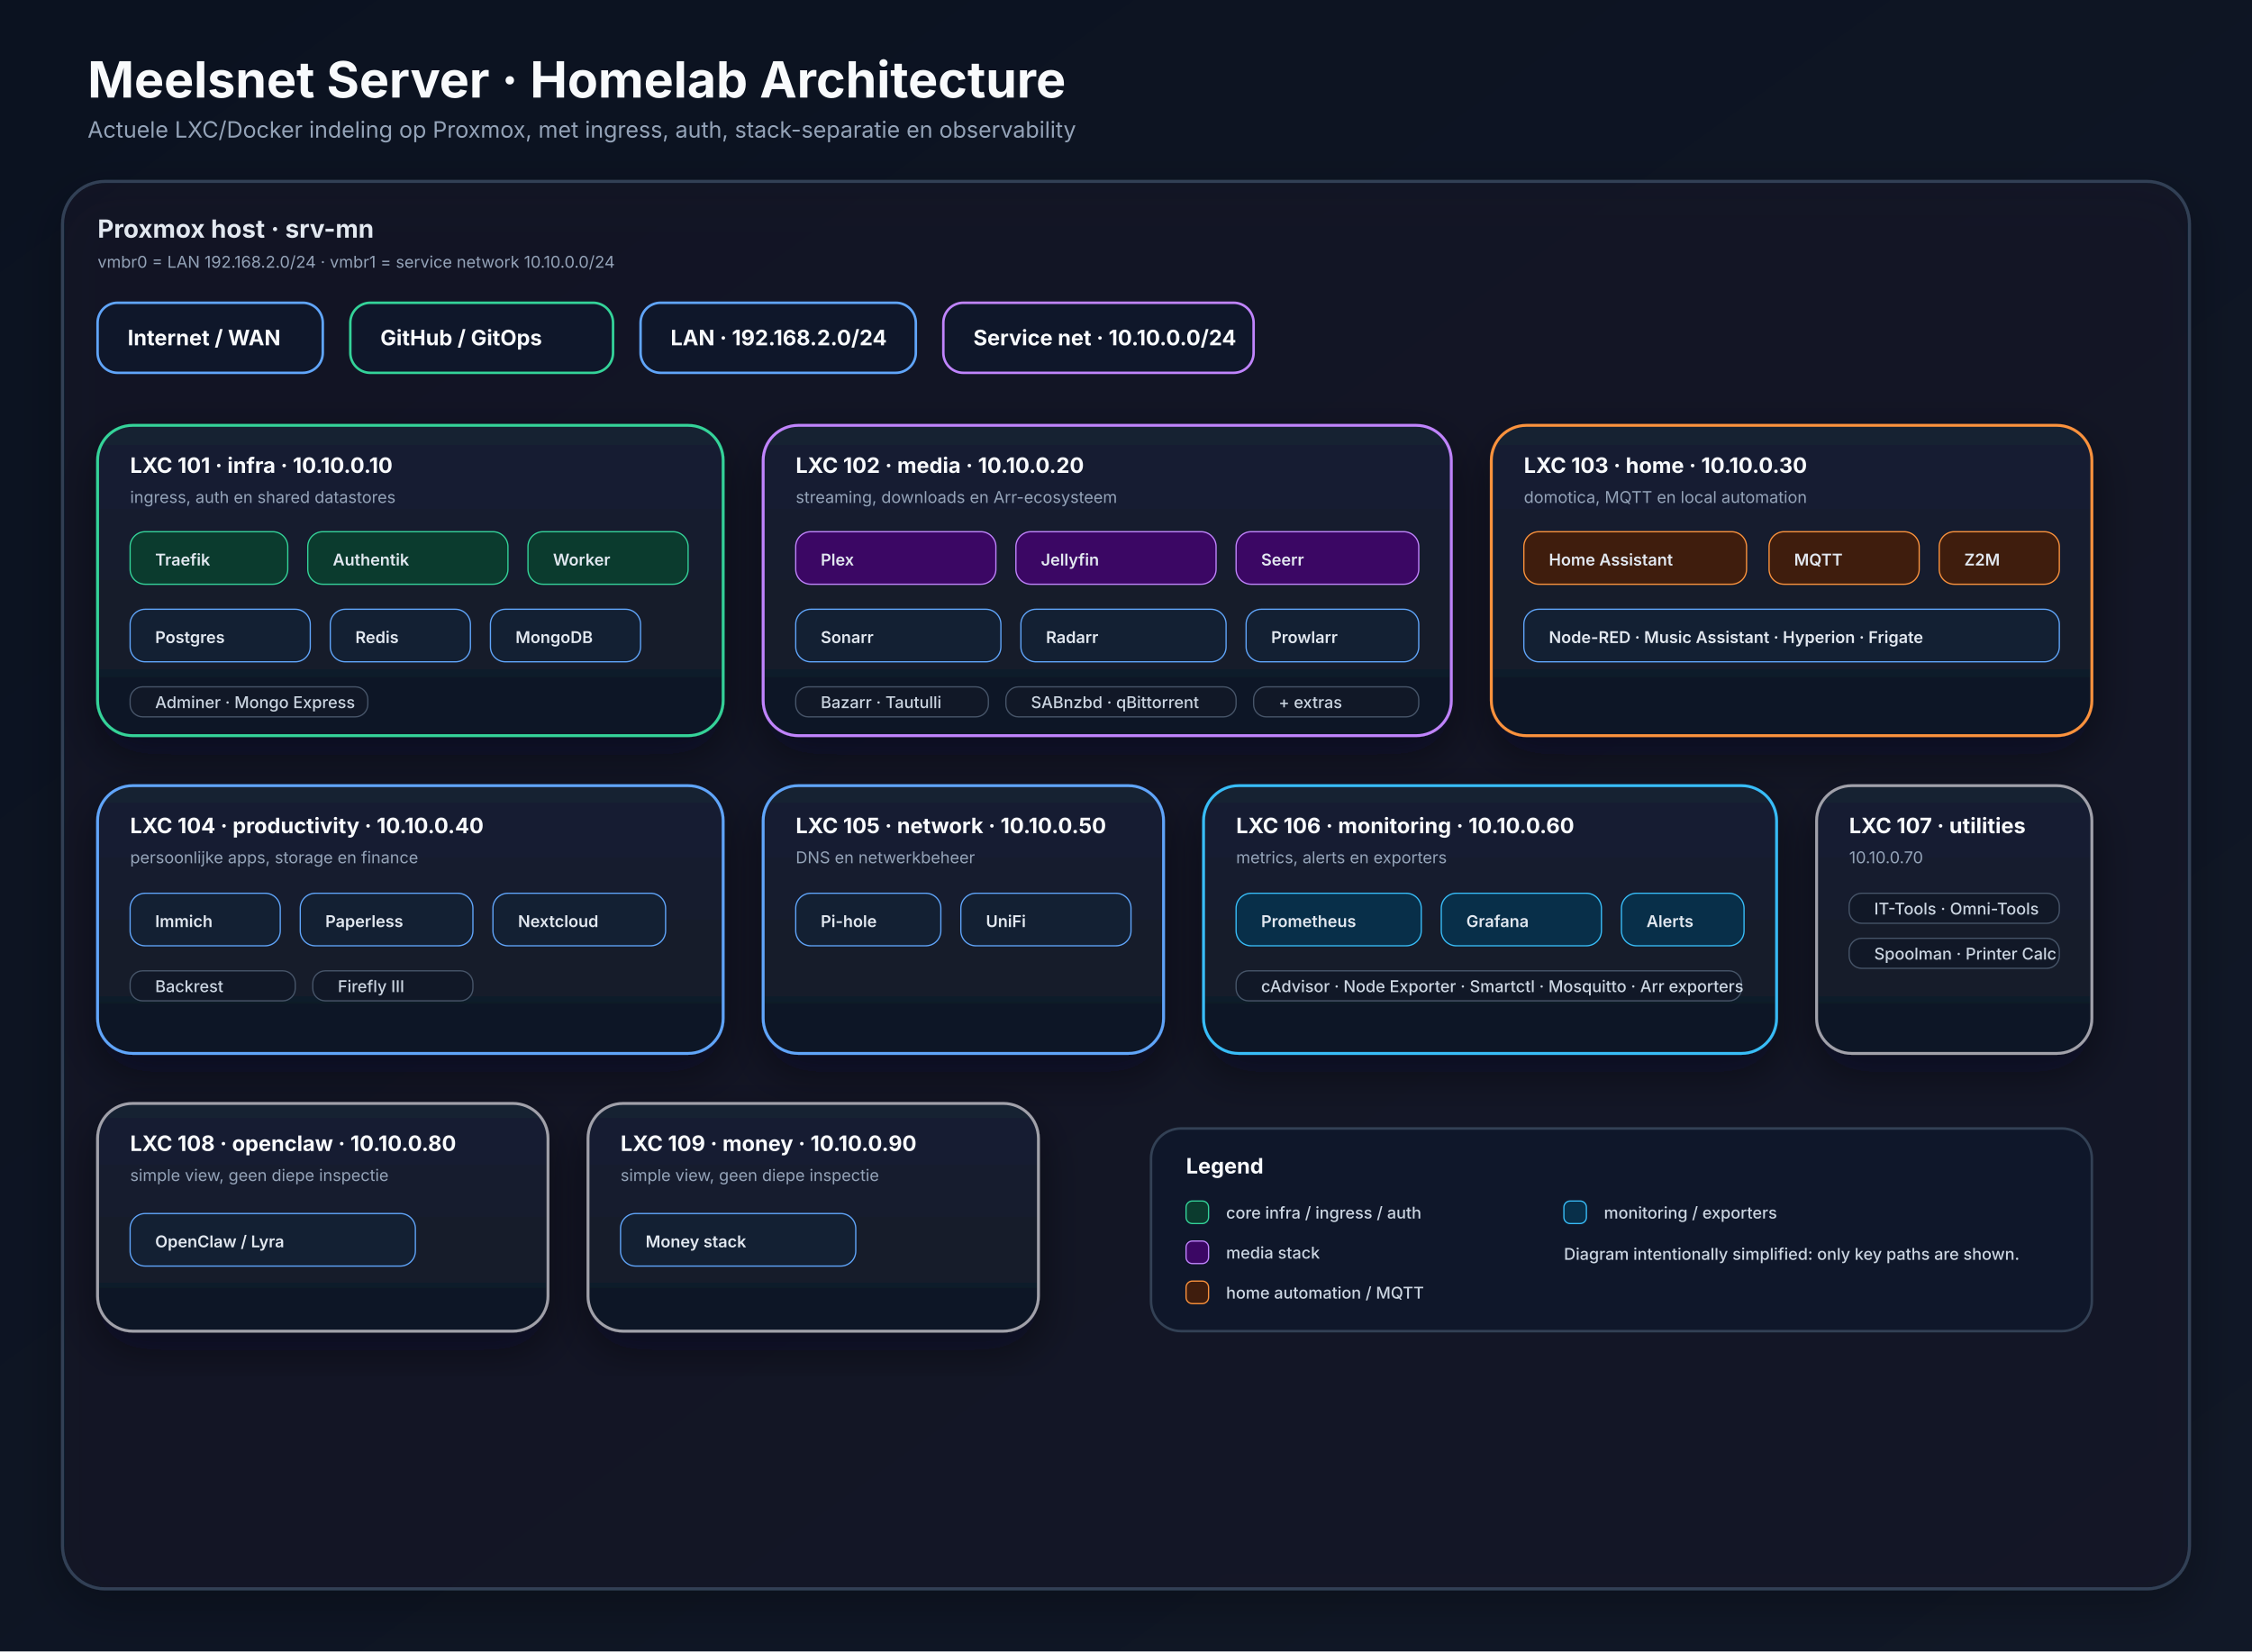
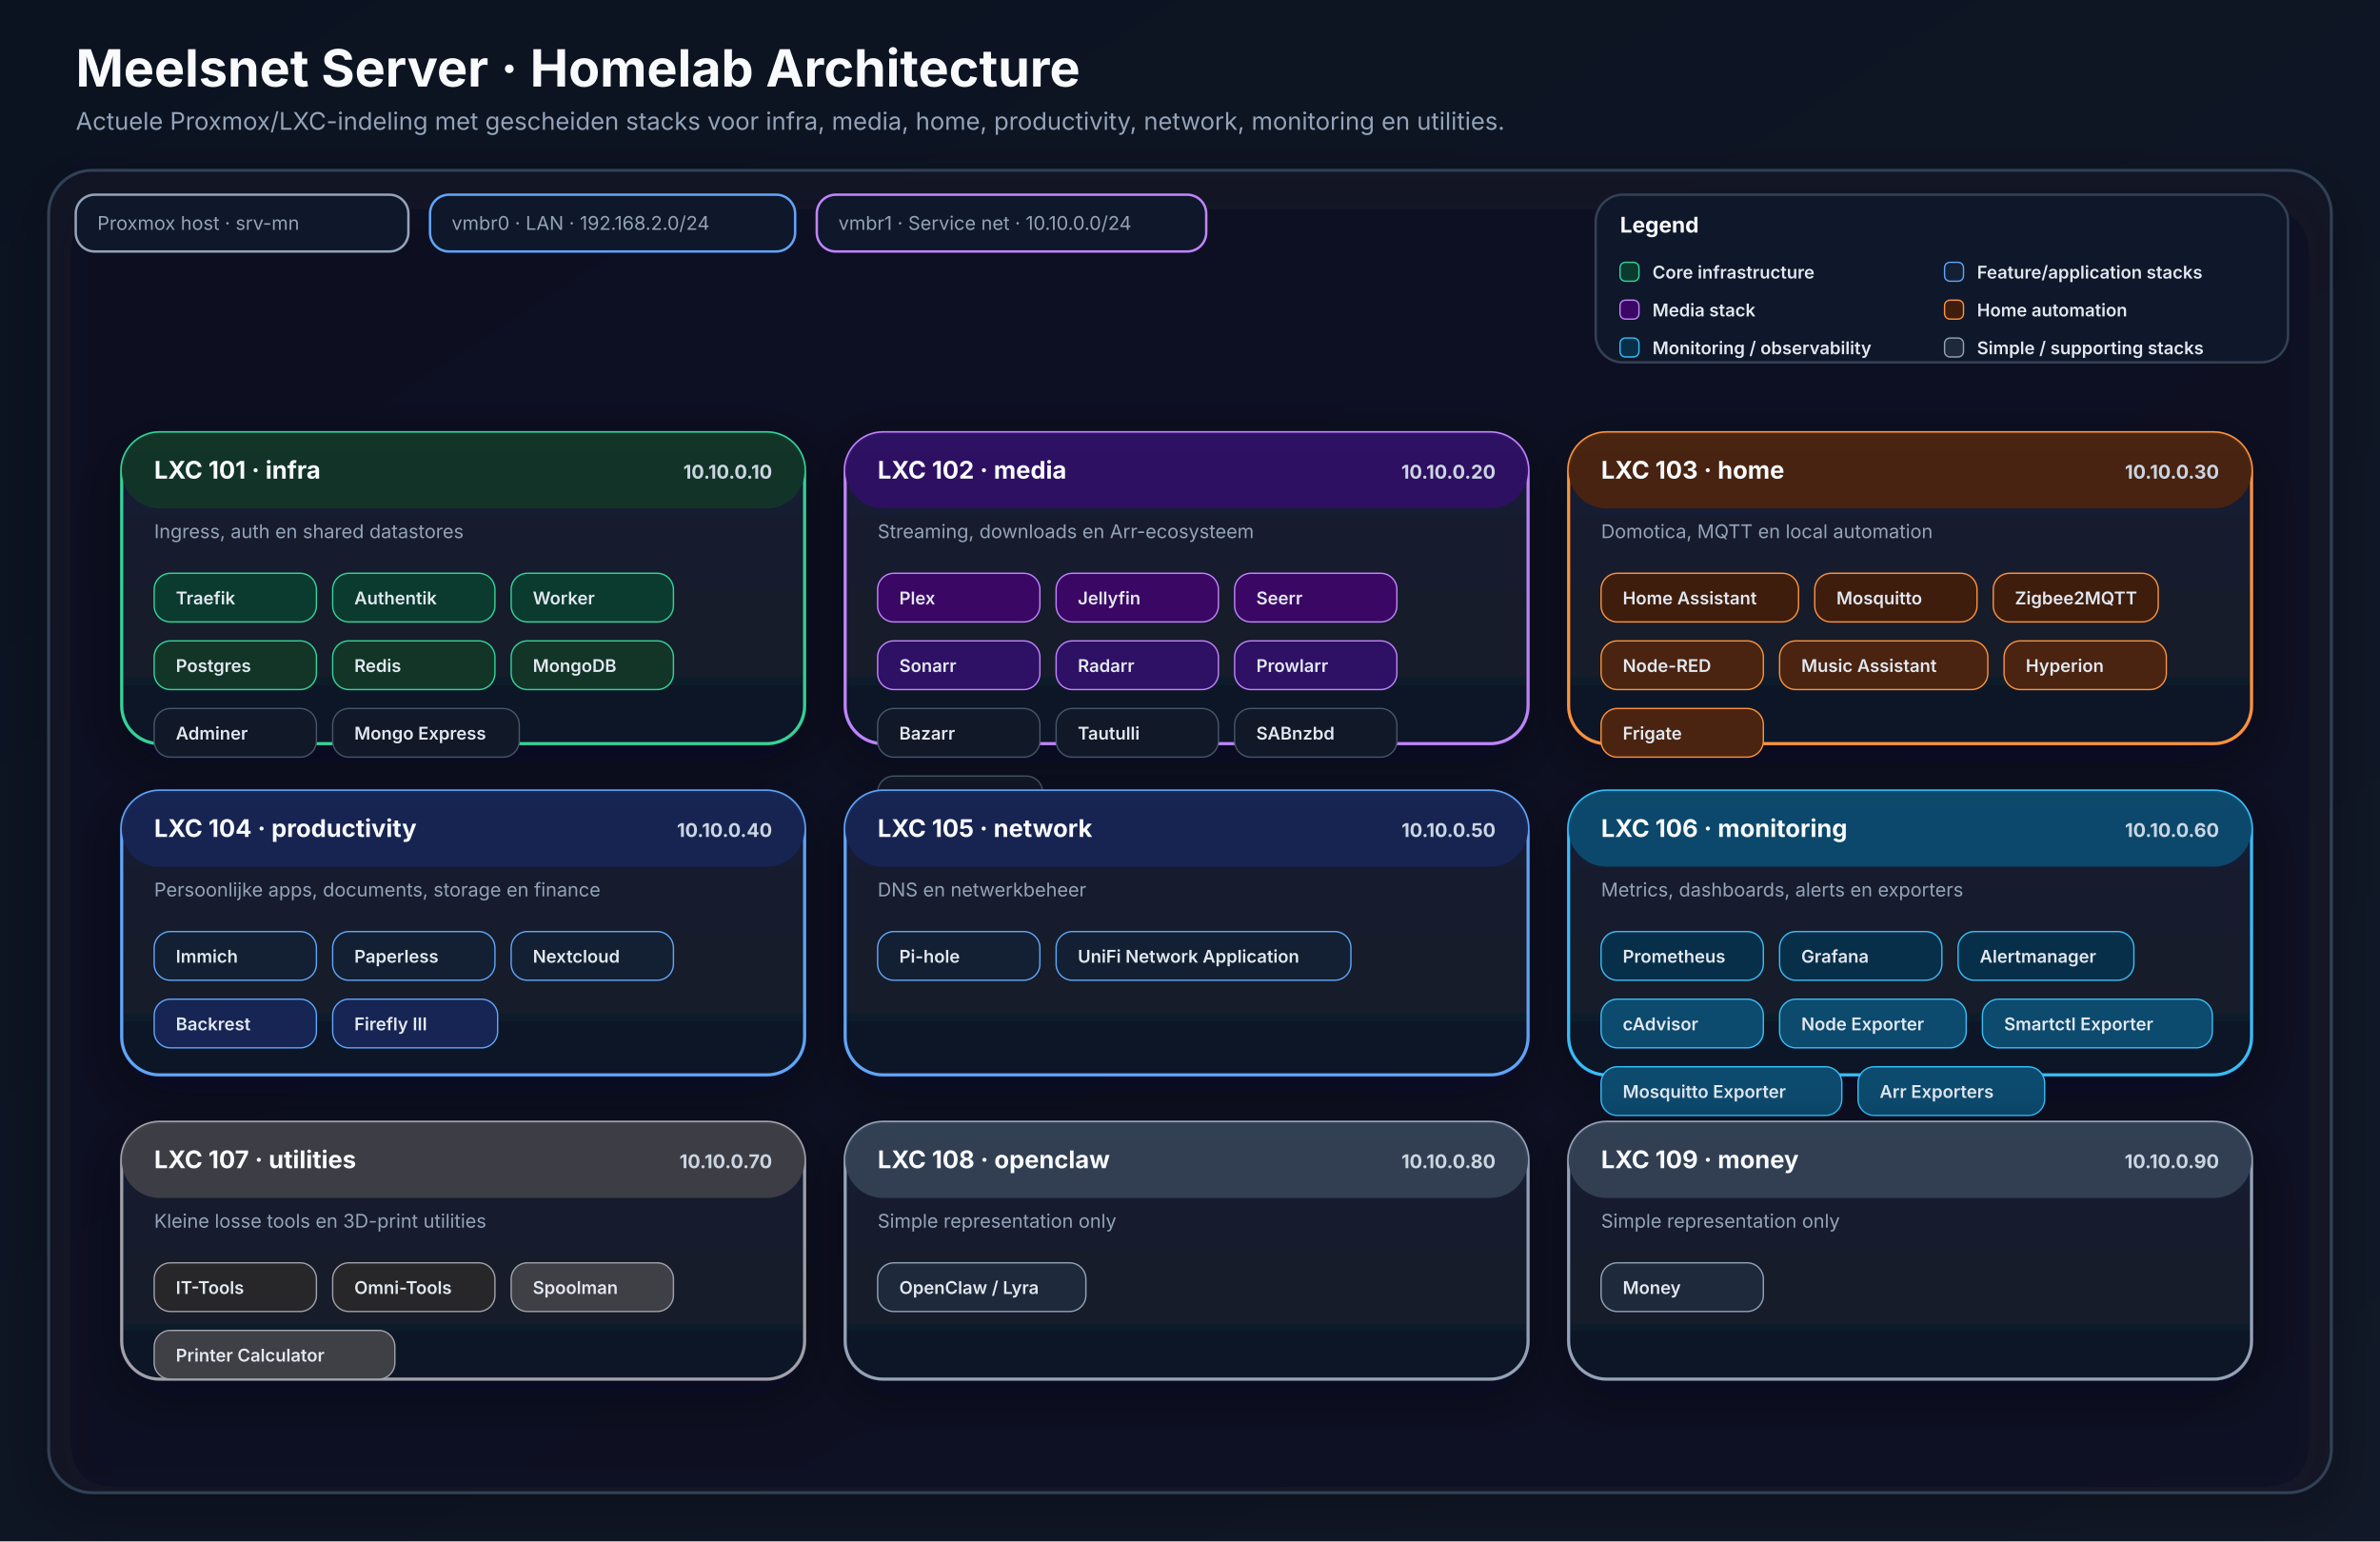
- <svg xmlns="http://www.w3.org/2000/svg" width="1800" height="1320" viewBox="0 0 1800 1320" role="img" aria-labelledby="title desc">
+ <svg xmlns="http://www.w3.org/2000/svg" width="1760" height="1140" viewBox="0 0 1760 1140" role="img" aria-labelledby="title desc">
  <defs>
    <linearGradient id="bg" x1="0" y1="0" x2="1" y2="1">
      <stop offset="0%" stop-color="#0b1220" />
      <stop offset="100%" stop-color="#111827" />
    </linearGradient>
    <linearGradient id="panel" x1="0" y1="0" x2="0" y2="1">
      <stop offset="0%" stop-color="#172033" />
      <stop offset="100%" stop-color="#101826" />
    </linearGradient>
    <filter id="shadow" x="-20%" y="-20%" width="140%" height="140%">
-       <feDropShadow dx="0" dy="14" stdDeviation="18" flood-color="#020617" flood-opacity="0.45" />
+       <feDropShadow dx="0" dy="12" stdDeviation="18" flood-color="#020617" flood-opacity="0.42" />
    </filter>
    <style>
-       .title { font: 700 40px Inter,Segoe UI,Arial,sans-serif; fill: #f8fafc; }
+       .title { font: 700 38px Inter,Segoe UI,Arial,sans-serif; fill: #f8fafc; }
      .subtitle { font: 400 18px Inter,Segoe UI,Arial,sans-serif; fill: #94a3b8; }
-       .section { font: 700 20px Inter,Segoe UI,Arial,sans-serif; fill: #e2e8f0; }
-       .label { font: 700 17px Inter,Segoe UI,Arial,sans-serif; fill: #f8fafc; }
-       .meta { font: 400 13px Inter,Segoe UI,Arial,sans-serif; fill: #94a3b8; }
-       .small { font: 500 13px Inter,Segoe UI,Arial,sans-serif; fill: #cbd5e1; }
+       .label { font: 700 18px Inter,Segoe UI,Arial,sans-serif; fill: #f8fafc; }
+       .meta { font: 400 14px Inter,Segoe UI,Arial,sans-serif; fill: #94a3b8; }
+       .ip { font: 700 14px Inter,Segoe UI,Arial,sans-serif; fill: #cbd5e1; }
      .chip { font: 600 13px Inter,Segoe UI,Arial,sans-serif; fill: #e2e8f0; }
+       .footnote { font: 500 12px Inter,Segoe UI,Arial,sans-serif; fill: #94a3b8; }
+       .legend { font: 600 13px Inter,Segoe UI,Arial,sans-serif; fill: #e2e8f0; }
+       .legendTitle { font: 700 16px Inter,Segoe UI,Arial,sans-serif; fill: #f8fafc; }
    </style>
  </defs>
-   <rect width="1800" height="1320" fill="url(#bg)" />
-   <text x="70" y="78" class="title">Meelsnet Server · Homelab Architecture</text>
-   <text x="70" y="110" class="subtitle">Actuele LXC/Docker indeling op Proxmox, met ingress, auth, stack-separatie en observability</text>
-   <rect x="50" y="145" width="1700" height="1125" rx="34" fill="rgba(15,23,42,0.55)" stroke="#334155" stroke-width="2.5" filter="url(#shadow)" />
-   <text x="78" y="190" class="section">Proxmox host · srv-mn</text>
-   <text x="78" y="214" class="meta">vmbr0 = LAN 192.168.2.0/24 · vmbr1 = service network 10.10.0.0/24</text>
-   <g>
-     <rect x="78" y="242" width="180" height="56" rx="16" fill="#0f172a" stroke="#60a5fa" stroke-width="2" />
-     <text x="102" y="276" class="label">Internet / WAN</text>
-   </g>
-   <g>
-     <rect x="280" y="242" width="210" height="56" rx="16" fill="#0f172a" stroke="#34d399" stroke-width="2" />
-     <text x="304" y="276" class="label">GitHub / GitOps</text>
-   </g>
-   <g>
-     <rect x="512" y="242" width="220" height="56" rx="16" fill="#0f172a" stroke="#60a5fa" stroke-width="2" />
-     <text x="536" y="276" class="label">LAN · 192.168.2.0/24</text>
-   </g>
-   <g>
-     <rect x="754" y="242" width="248" height="56" rx="16" fill="#0f172a" stroke="#c084fc" stroke-width="2" />
-     <text x="778" y="276" class="label">Service net · 10.10.0.0/24</text>
-   </g>
-   <g>
-     <rect x="78" y="340" width="500" height="248" rx="28" fill="url(#panel)" stroke="#34d399" stroke-width="2.3" filter="url(#shadow)" />
-     <text x="104" y="378" class="label">LXC 101 · infra · 10.10.0.10</text>
-     <text x="104" y="402" class="meta">ingress, auth en shared datastores</text>
-     <rect x="104" y="425" width="126" height="42" rx="12" fill="#0b3b2e" stroke="#34d399" />
-     <text x="124" y="452" class="chip">Traefik</text>
-     <rect x="246" y="425" width="160" height="42" rx="12" fill="#0b3b2e" stroke="#34d399" />
-     <text x="266" y="452" class="chip">Authentik</text>
-     <rect x="422" y="425" width="128" height="42" rx="12" fill="#0b3b2e" stroke="#34d399" />
-     <text x="442" y="452" class="chip">Worker</text>
-     <rect x="104" y="487" width="144" height="42" rx="12" fill="#132033" stroke="#60a5fa" />
-     <text x="124" y="514" class="chip">Postgres</text>
-     <rect x="264" y="487" width="112" height="42" rx="12" fill="#132033" stroke="#60a5fa" />
-     <text x="284" y="514" class="chip">Redis</text>
-     <rect x="392" y="487" width="120" height="42" rx="12" fill="#132033" stroke="#60a5fa" />
-     <text x="412" y="514" class="chip">MongoDB</text>
-     <rect x="104" y="549" width="190" height="24" rx="10" fill="#111827" stroke="#475569" />
-     <text x="124" y="566" class="small">Adminer · Mongo Express</text>
-   </g>
-   <g>
-     <rect x="610" y="340" width="550" height="248" rx="28" fill="url(#panel)" stroke="#c084fc" stroke-width="2.3" filter="url(#shadow)" />
-     <text x="636" y="378" class="label">LXC 102 · media · 10.10.0.20</text>
-     <text x="636" y="402" class="meta">streaming, downloads en Arr-ecosysteem</text>
-     <rect x="636" y="425" width="160" height="42" rx="12" fill="#3b0764" stroke="#c084fc" />
-     <text x="656" y="452" class="chip">Plex</text>
-     <rect x="812" y="425" width="160" height="42" rx="12" fill="#3b0764" stroke="#c084fc" />
-     <text x="832" y="452" class="chip">Jellyfin</text>
-     <rect x="988" y="425" width="146" height="42" rx="12" fill="#3b0764" stroke="#c084fc" />
-     <text x="1008" y="452" class="chip">Seerr</text>
-     <rect x="636" y="487" width="164" height="42" rx="12" fill="#132033" stroke="#60a5fa" />
-     <text x="656" y="514" class="chip">Sonarr</text>
-     <rect x="816" y="487" width="164" height="42" rx="12" fill="#132033" stroke="#60a5fa" />
-     <text x="836" y="514" class="chip">Radarr</text>
-     <rect x="996" y="487" width="138" height="42" rx="12" fill="#132033" stroke="#60a5fa" />
-     <text x="1016" y="514" class="chip">Prowlarr</text>
-     <rect x="636" y="549" width="154" height="24" rx="10" fill="#111827" stroke="#475569" />
-     <text x="656" y="566" class="small">Bazarr · Tautulli</text>
-     <rect x="804" y="549" width="184" height="24" rx="10" fill="#111827" stroke="#475569" />
-     <text x="824" y="566" class="small">SABnzbd · qBittorrent</text>
-     <rect x="1002" y="549" width="132" height="24" rx="10" fill="#111827" stroke="#475569" />
-     <text x="1022" y="566" class="small">+ extras</text>
-   </g>
-   <g>
-     <rect x="1192" y="340" width="480" height="248" rx="28" fill="url(#panel)" stroke="#fb923c" stroke-width="2.3" filter="url(#shadow)" />
-     <text x="1218" y="378" class="label">LXC 103 · home · 10.10.0.30</text>
-     <text x="1218" y="402" class="meta">domotica, MQTT en local automation</text>
-     <rect x="1218" y="425" width="178" height="42" rx="12" fill="#3f1d0d" stroke="#fb923c" />
-     <text x="1238" y="452" class="chip">Home Assistant</text>
-     <rect x="1414" y="425" width="120" height="42" rx="12" fill="#3f1d0d" stroke="#fb923c" />
-     <text x="1434" y="452" class="chip">MQTT</text>
-     <rect x="1550" y="425" width="96" height="42" rx="12" fill="#3f1d0d" stroke="#fb923c" />
-     <text x="1570" y="452" class="chip">Z2M</text>
-     <rect x="1218" y="487" width="428" height="42" rx="12" fill="#132033" stroke="#60a5fa" />
-     <text x="1238" y="514" class="chip">Node-RED · Music Assistant · Hyperion · Frigate</text>
-   </g>
-   <g>
-     <rect x="78" y="628" width="500" height="214" rx="28" fill="url(#panel)" stroke="#60a5fa" stroke-width="2.3" filter="url(#shadow)" />
-     <text x="104" y="666" class="label">LXC 104 · productivity · 10.10.0.40</text>
-     <text x="104" y="690" class="meta">persoonlijke apps, storage en finance</text>
-     <rect x="104" y="714" width="120" height="42" rx="12" fill="#132033" stroke="#60a5fa" />
-     <text x="124" y="741" class="chip">Immich</text>
-     <rect x="240" y="714" width="138" height="42" rx="12" fill="#132033" stroke="#60a5fa" />
-     <text x="260" y="741" class="chip">Paperless</text>
-     <rect x="394" y="714" width="138" height="42" rx="12" fill="#132033" stroke="#60a5fa" />
-     <text x="414" y="741" class="chip">Nextcloud</text>
-     <rect x="104" y="776" width="132" height="24" rx="10" fill="#111827" stroke="#475569" />
-     <text x="124" y="793" class="small">Backrest</text>
-     <rect x="250" y="776" width="128" height="24" rx="10" fill="#111827" stroke="#475569" />
-     <text x="270" y="793" class="small">Firefly III</text>
-   </g>
-   <g>
-     <rect x="610" y="628" width="320" height="214" rx="28" fill="url(#panel)" stroke="#60a5fa" stroke-width="2.3" filter="url(#shadow)" />
-     <text x="636" y="666" class="label">LXC 105 · network · 10.10.0.50</text>
-     <text x="636" y="690" class="meta">DNS en netwerkbeheer</text>
-     <rect x="636" y="714" width="116" height="42" rx="12" fill="#132033" stroke="#60a5fa" />
-     <text x="656" y="741" class="chip">Pi-hole</text>
-     <rect x="768" y="714" width="136" height="42" rx="12" fill="#132033" stroke="#60a5fa" />
-     <text x="788" y="741" class="chip">UniFi</text>
-   </g>
-   <g>
-     <rect x="962" y="628" width="458" height="214" rx="28" fill="url(#panel)" stroke="#38bdf8" stroke-width="2.3" filter="url(#shadow)" />
-     <text x="988" y="666" class="label">LXC 106 · monitoring · 10.10.0.60</text>
-     <text x="988" y="690" class="meta">metrics, alerts en exporters</text>
-     <rect x="988" y="714" width="148" height="42" rx="12" fill="#082f49" stroke="#38bdf8" />
-     <text x="1008" y="741" class="chip">Prometheus</text>
-     <rect x="1152" y="714" width="128" height="42" rx="12" fill="#082f49" stroke="#38bdf8" />
-     <text x="1172" y="741" class="chip">Grafana</text>
-     <rect x="1296" y="714" width="98" height="42" rx="12" fill="#082f49" stroke="#38bdf8" />
-     <text x="1316" y="741" class="chip">Alerts</text>
-     <rect x="988" y="776" width="404" height="24" rx="10" fill="#111827" stroke="#475569" />
-     <text x="1008" y="793" class="small">cAdvisor · Node Exporter · Smartctl · Mosquitto · Arr exporters</text>
-   </g>
-   <g>
-     <rect x="1452" y="628" width="220" height="214" rx="28" fill="url(#panel)" stroke="#a1a1aa" stroke-width="2.3" filter="url(#shadow)" />
-     <text x="1478" y="666" class="label">LXC 107 · utilities</text>
-     <text x="1478" y="690" class="meta">10.10.0.70</text>
-     <rect x="1478" y="714" width="168" height="24" rx="10" fill="#111827" stroke="#475569" />
-     <text x="1498" y="731" class="small">IT-Tools · Omni-Tools</text>
-     <rect x="1478" y="750" width="168" height="24" rx="10" fill="#111827" stroke="#475569" />
-     <text x="1498" y="767" class="small">Spoolman · Printer Calc</text>
-   </g>
-   <g>
-     <rect x="78" y="882" width="360" height="182" rx="28" fill="url(#panel)" stroke="#a1a1aa" stroke-width="2.3" filter="url(#shadow)" />
-     <text x="104" y="920" class="label">LXC 108 · openclaw · 10.10.0.80</text>
-     <text x="104" y="944" class="meta">simple view, geen diepe inspectie</text>
-     <rect x="104" y="970" width="228" height="42" rx="12" fill="#132033" stroke="#60a5fa" />
-     <text x="124" y="997" class="chip">OpenClaw / Lyra</text>
-   </g>
-   <g>
-     <rect x="470" y="882" width="360" height="182" rx="28" fill="url(#panel)" stroke="#a1a1aa" stroke-width="2.3" filter="url(#shadow)" />
-     <text x="496" y="920" class="label">LXC 109 · money · 10.10.0.90</text>
-     <text x="496" y="944" class="meta">simple view, geen diepe inspectie</text>
-     <rect x="496" y="970" width="188" height="42" rx="12" fill="#132033" stroke="#60a5fa" />
-     <text x="516" y="997" class="chip">Money stack</text>
-   </g>
-   <g>
-     <rect x="920" y="902" width="752" height="162" rx="24" fill="#0f172a" stroke="#334155" stroke-width="2" />
-     <text x="948" y="938" class="label">Legend</text>
-     <rect x="948" y="960" width="18" height="18" rx="5" fill="#0b3b2e" stroke="#34d399" />
-     <text x="980" y="974" class="small">core infra / ingress / auth</text>
-     <rect x="948" y="992" width="18" height="18" rx="5" fill="#3b0764" stroke="#c084fc" />
-     <text x="980" y="1006" class="small">media stack</text>
-     <rect x="948" y="1024" width="18" height="18" rx="5" fill="#3f1d0d" stroke="#fb923c" />
-     <text x="980" y="1038" class="small">home automation / MQTT</text>
-     <rect x="1250" y="960" width="18" height="18" rx="5" fill="#082f49" stroke="#38bdf8" />
-     <text x="1282" y="974" class="small">monitoring / exporters</text>
-     <text x="1250" y="1007" class="small">Diagram intentionally simplified: only key paths are shown.</text>
+   <rect width="1760" height="1140" fill="url(#bg)" />
+   <text x="56" y="64" class="title">Meelsnet Server · Homelab Architecture</text>
+   <text x="56" y="96" class="subtitle">Actuele Proxmox/LXC-indeling met gescheiden stacks voor infra, media, home, productivity, network, monitoring en utilities.</text>
+   <rect x="36" y="126" width="1688" height="978" rx="32" fill="rgba(15,23,42,0.58)" stroke="#334155" stroke-width="2.2" filter="url(#shadow)" />
+   <rect x="56" y="144" width="246" height="42" rx="14" fill="#0f172a" stroke="#94a3b8" stroke-width="1.8" />
+   <text x="72" y="170" class="meta" fill="#e2e8f0">Proxmox host · srv-mn</text>
+   <rect x="318" y="144" width="270" height="42" rx="14" fill="#0f172a" stroke="#60a5fa" stroke-width="1.8" />
+   <text x="334" y="170" class="meta" fill="#e2e8f0">vmbr0 · LAN · 192.168.2.0/24</text>
+   <rect x="604" y="144" width="288" height="42" rx="14" fill="#0f172a" stroke="#c084fc" stroke-width="1.8" />
+   <text x="620" y="170" class="meta" fill="#e2e8f0">vmbr1 · Service net · 10.10.0.0/24</text>
+   <rect x="1180" y="144" width="512" height="124" rx="20" fill="#0f172a" stroke="#334155" stroke-width="1.8" />
+   <text x="1198" y="172" class="legendTitle">Legend</text>
+   <rect x="1198" y="194" width="14" height="14" rx="4" fill="#0b3b2e" stroke="#34d399" />
+   <text x="1222" y="206" class="legend">Core infrastructure</text>
+   <rect x="1438" y="194" width="14" height="14" rx="4" fill="#132033" stroke="#60a5fa" />
+   <text x="1462" y="206" class="legend">Feature/application stacks</text>
+   <rect x="1198" y="222" width="14" height="14" rx="4" fill="#3b0764" stroke="#c084fc" />
+   <text x="1222" y="234" class="legend">Media stack</text>
+   <rect x="1438" y="222" width="14" height="14" rx="4" fill="#3f1d0d" stroke="#fb923c" />
+   <text x="1462" y="234" class="legend">Home automation</text>
+   <rect x="1198" y="250" width="14" height="14" rx="4" fill="#082f49" stroke="#38bdf8" />
+   <text x="1222" y="262" class="legend">Monitoring / observability</text>
+   <rect x="1438" y="250" width="14" height="14" rx="4" fill="#1e293b" stroke="#94a3b8" />
+   <text x="1462" y="262" class="legend">Simple / supporting stacks</text>
+   <g>
+     <rect x="90" y="320" width="505" height="230" rx="28" fill="url(#panel)" stroke="#34d399" stroke-width="2.3" filter="url(#shadow)" />
+     <rect x="90" y="320" width="505" height="56" rx="28" fill="#123528" opacity="0.95" />
+     <text x="114" y="354" class="label">LXC 101 · infra</text>
+     <text x="571" y="354" class="ip" text-anchor="end">10.10.0.10</text>
+     <text x="114" y="398" class="meta">Ingress, auth en shared datastores</text>
+     <rect x="114" y="424" width="120" height="36" rx="12" fill="#0b3b2e" stroke="#34d399" />
+     <text x="130" y="447" class="chip">Traefik</text>
+     <rect x="246" y="424" width="120" height="36" rx="12" fill="#0b3b2e" stroke="#34d399" />
+     <text x="262" y="447" class="chip">Authentik</text>
+     <rect x="378" y="424" width="120" height="36" rx="12" fill="#0b3b2e" stroke="#34d399" />
+     <text x="394" y="447" class="chip">Worker</text>
+     <rect x="114" y="474" width="120" height="36" rx="12" fill="#123528" stroke="#34d399" />
+     <text x="130" y="497" class="chip">Postgres</text>
+     <rect x="246" y="474" width="120" height="36" rx="12" fill="#123528" stroke="#34d399" />
+     <text x="262" y="497" class="chip">Redis</text>
+     <rect x="378" y="474" width="120" height="36" rx="12" fill="#123528" stroke="#34d399" />
+     <text x="394" y="497" class="chip">MongoDB</text>
+     <rect x="114" y="524" width="120" height="36" rx="12" fill="#111827" stroke="#475569" />
+     <text x="130" y="547" class="chip">Adminer</text>
+     <rect x="246" y="524" width="138" height="36" rx="12" fill="#111827" stroke="#475569" />
+     <text x="262" y="547" class="chip">Mongo Express</text>
+   </g>
+   <g>
+     <rect x="625" y="320" width="505" height="230" rx="28" fill="url(#panel)" stroke="#c084fc" stroke-width="2.3" filter="url(#shadow)" />
+     <rect x="625" y="320" width="505" height="56" rx="28" fill="#2e1065" opacity="0.95" />
+     <text x="649" y="354" class="label">LXC 102 · media</text>
+     <text x="1106" y="354" class="ip" text-anchor="end">10.10.0.20</text>
+     <text x="649" y="398" class="meta">Streaming, downloads en Arr-ecosysteem</text>
+     <rect x="649" y="424" width="120" height="36" rx="12" fill="#3b0764" stroke="#c084fc" />
+     <text x="665" y="447" class="chip">Plex</text>
+     <rect x="781" y="424" width="120" height="36" rx="12" fill="#3b0764" stroke="#c084fc" />
+     <text x="797" y="447" class="chip">Jellyfin</text>
+     <rect x="913" y="424" width="120" height="36" rx="12" fill="#3b0764" stroke="#c084fc" />
+     <text x="929" y="447" class="chip">Seerr</text>
+     <rect x="649" y="474" width="120" height="36" rx="12" fill="#2e1065" stroke="#c084fc" />
+     <text x="665" y="497" class="chip">Sonarr</text>
+     <rect x="781" y="474" width="120" height="36" rx="12" fill="#2e1065" stroke="#c084fc" />
+     <text x="797" y="497" class="chip">Radarr</text>
+     <rect x="913" y="474" width="120" height="36" rx="12" fill="#2e1065" stroke="#c084fc" />
+     <text x="929" y="497" class="chip">Prowlarr</text>
+     <rect x="649" y="524" width="120" height="36" rx="12" fill="#111827" stroke="#475569" />
+     <text x="665" y="547" class="chip">Bazarr</text>
+     <rect x="781" y="524" width="120" height="36" rx="12" fill="#111827" stroke="#475569" />
+     <text x="797" y="547" class="chip">Tautulli</text>
+     <rect x="913" y="524" width="120" height="36" rx="12" fill="#111827" stroke="#475569" />
+     <text x="929" y="547" class="chip">SABnzbd</text>
+     <rect x="649" y="574" width="122" height="36" rx="12" fill="#111827" stroke="#475569" />
+     <text x="665" y="597" class="chip">qBittorrent</text>
+     <text x="649" y="624" class="footnote">+ Notifiarr / Profilarr / Tracearr / Agregarr / Watchstate</text>
+   </g>
+   <g>
+     <rect x="1160" y="320" width="505" height="230" rx="28" fill="url(#panel)" stroke="#fb923c" stroke-width="2.3" filter="url(#shadow)" />
+     <rect x="1160" y="320" width="505" height="56" rx="28" fill="#4a2410" opacity="0.95" />
+     <text x="1184" y="354" class="label">LXC 103 · home</text>
+     <text x="1641" y="354" class="ip" text-anchor="end">10.10.0.30</text>
+     <text x="1184" y="398" class="meta">Domotica, MQTT en local automation</text>
+     <rect x="1184" y="424" width="146" height="36" rx="12" fill="#3f1d0d" stroke="#fb923c" />
+     <text x="1200" y="447" class="chip">Home Assistant</text>
+     <rect x="1342" y="424" width="120" height="36" rx="12" fill="#3f1d0d" stroke="#fb923c" />
+     <text x="1358" y="447" class="chip">Mosquitto</text>
+     <rect x="1474" y="424" width="122" height="36" rx="12" fill="#3f1d0d" stroke="#fb923c" />
+     <text x="1490" y="447" class="chip">Zigbee2MQTT</text>
+     <rect x="1184" y="474" width="120" height="36" rx="12" fill="#4a2410" stroke="#fb923c" />
+     <text x="1200" y="497" class="chip">Node-RED</text>
+     <rect x="1316" y="474" width="154" height="36" rx="12" fill="#4a2410" stroke="#fb923c" />
+     <text x="1332" y="497" class="chip">Music Assistant</text>
+     <rect x="1482" y="474" width="120" height="36" rx="12" fill="#4a2410" stroke="#fb923c" />
+     <text x="1498" y="497" class="chip">Hyperion</text>
+     <rect x="1184" y="524" width="120" height="36" rx="12" fill="#4a2410" stroke="#fb923c" />
+     <text x="1200" y="547" class="chip">Frigate</text>
+   </g>
+   <g>
+     <rect x="90" y="585" width="505" height="210" rx="28" fill="url(#panel)" stroke="#60a5fa" stroke-width="2.3" filter="url(#shadow)" />
+     <rect x="90" y="585" width="505" height="56" rx="28" fill="#172554" opacity="0.95" />
+     <text x="114" y="619" class="label">LXC 104 · productivity</text>
+     <text x="571" y="619" class="ip" text-anchor="end">10.10.0.40</text>
+     <text x="114" y="663" class="meta">Persoonlijke apps, documents, storage en finance</text>
+     <rect x="114" y="689" width="120" height="36" rx="12" fill="#132033" stroke="#60a5fa" />
+     <text x="130" y="712" class="chip">Immich</text>
+     <rect x="246" y="689" width="120" height="36" rx="12" fill="#132033" stroke="#60a5fa" />
+     <text x="262" y="712" class="chip">Paperless</text>
+     <rect x="378" y="689" width="120" height="36" rx="12" fill="#132033" stroke="#60a5fa" />
+     <text x="394" y="712" class="chip">Nextcloud</text>
+     <rect x="114" y="739" width="120" height="36" rx="12" fill="#172554" stroke="#60a5fa" />
+     <text x="130" y="762" class="chip">Backrest</text>
+     <rect x="246" y="739" width="122" height="36" rx="12" fill="#172554" stroke="#60a5fa" />
+     <text x="262" y="762" class="chip">Firefly III</text>
+   </g>
+   <g>
+     <rect x="625" y="585" width="505" height="210" rx="28" fill="url(#panel)" stroke="#60a5fa" stroke-width="2.3" filter="url(#shadow)" />
+     <rect x="625" y="585" width="505" height="56" rx="28" fill="#172554" opacity="0.95" />
+     <text x="649" y="619" class="label">LXC 105 · network</text>
+     <text x="1106" y="619" class="ip" text-anchor="end">10.10.0.50</text>
+     <text x="649" y="663" class="meta">DNS en netwerkbeheer</text>
+     <rect x="649" y="689" width="120" height="36" rx="12" fill="#132033" stroke="#60a5fa" />
+     <text x="665" y="712" class="chip">Pi-hole</text>
+     <rect x="781" y="689" width="218" height="36" rx="12" fill="#132033" stroke="#60a5fa" />
+     <text x="797" y="712" class="chip">UniFi Network Application</text>
+   </g>
+   <g>
+     <rect x="1160" y="585" width="505" height="210" rx="28" fill="url(#panel)" stroke="#38bdf8" stroke-width="2.3" filter="url(#shadow)" />
+     <rect x="1160" y="585" width="505" height="56" rx="28" fill="#0c4a6e" opacity="0.95" />
+     <text x="1184" y="619" class="label">LXC 106 · monitoring</text>
+     <text x="1641" y="619" class="ip" text-anchor="end">10.10.0.60</text>
+     <text x="1184" y="663" class="meta">Metrics, dashboards, alerts en exporters</text>
+     <rect x="1184" y="689" width="120" height="36" rx="12" fill="#082f49" stroke="#38bdf8" />
+     <text x="1200" y="712" class="chip">Prometheus</text>
+     <rect x="1316" y="689" width="120" height="36" rx="12" fill="#082f49" stroke="#38bdf8" />
+     <text x="1332" y="712" class="chip">Grafana</text>
+     <rect x="1448" y="689" width="130" height="36" rx="12" fill="#082f49" stroke="#38bdf8" />
+     <text x="1464" y="712" class="chip">Alertmanager</text>
+     <rect x="1184" y="739" width="120" height="36" rx="12" fill="#0c4a6e" stroke="#38bdf8" />
+     <text x="1200" y="762" class="chip">cAdvisor</text>
+     <rect x="1316" y="739" width="138" height="36" rx="12" fill="#0c4a6e" stroke="#38bdf8" />
+     <text x="1332" y="762" class="chip">Node Exporter</text>
+     <rect x="1466" y="739" width="170" height="36" rx="12" fill="#0c4a6e" stroke="#38bdf8" />
+     <text x="1482" y="762" class="chip">Smartctl Exporter</text>
+     <rect x="1184" y="789" width="178" height="36" rx="12" fill="#0c4a6e" stroke="#38bdf8" />
+     <text x="1200" y="812" class="chip">Mosquitto Exporter</text>
+     <rect x="1374" y="789" width="138" height="36" rx="12" fill="#0c4a6e" stroke="#38bdf8" />
+     <text x="1390" y="812" class="chip">Arr Exporters</text>
+   </g>
+   <g>
+     <rect x="90" y="830" width="505" height="190" rx="28" fill="url(#panel)" stroke="#a1a1aa" stroke-width="2.3" filter="url(#shadow)" />
+     <rect x="90" y="830" width="505" height="56" rx="28" fill="#3f3f46" opacity="0.95" />
+     <text x="114" y="864" class="label">LXC 107 · utilities</text>
+     <text x="571" y="864" class="ip" text-anchor="end">10.10.0.70</text>
+     <text x="114" y="908" class="meta">Kleine losse tools en 3D-print utilities</text>
+     <rect x="114" y="934" width="120" height="36" rx="12" fill="#27272a" stroke="#a1a1aa" />
+     <text x="130" y="957" class="chip">IT-Tools</text>
+     <rect x="246" y="934" width="120" height="36" rx="12" fill="#27272a" stroke="#a1a1aa" />
+     <text x="262" y="957" class="chip">Omni-Tools</text>
+     <rect x="378" y="934" width="120" height="36" rx="12" fill="#3f3f46" stroke="#a1a1aa" />
+     <text x="394" y="957" class="chip">Spoolman</text>
+     <rect x="114" y="984" width="178" height="36" rx="12" fill="#3f3f46" stroke="#a1a1aa" />
+     <text x="130" y="1007" class="chip">Printer Calculator</text>
+   </g>
+   <g>
+     <rect x="625" y="830" width="505" height="190" rx="28" fill="url(#panel)" stroke="#94a3b8" stroke-width="2.3" filter="url(#shadow)" />
+     <rect x="625" y="830" width="505" height="56" rx="28" fill="#334155" opacity="0.95" />
+     <text x="649" y="864" class="label">LXC 108 · openclaw</text>
+     <text x="1106" y="864" class="ip" text-anchor="end">10.10.0.80</text>
+     <text x="649" y="908" class="meta">Simple representation only</text>
+     <rect x="649" y="934" width="154" height="36" rx="12" fill="#1e293b" stroke="#94a3b8" />
+     <text x="665" y="957" class="chip">OpenClaw / Lyra</text>
+   </g>
+   <g>
+     <rect x="1160" y="830" width="505" height="190" rx="28" fill="url(#panel)" stroke="#94a3b8" stroke-width="2.3" filter="url(#shadow)" />
+     <rect x="1160" y="830" width="505" height="56" rx="28" fill="#334155" opacity="0.95" />
+     <text x="1184" y="864" class="label">LXC 109 · money</text>
+     <text x="1641" y="864" class="ip" text-anchor="end">10.10.0.90</text>
+     <text x="1184" y="908" class="meta">Simple representation only</text>
+     <rect x="1184" y="934" width="120" height="36" rx="12" fill="#1e293b" stroke="#94a3b8" />
+     <text x="1200" y="957" class="chip">Money</text>
  </g>
</svg>
